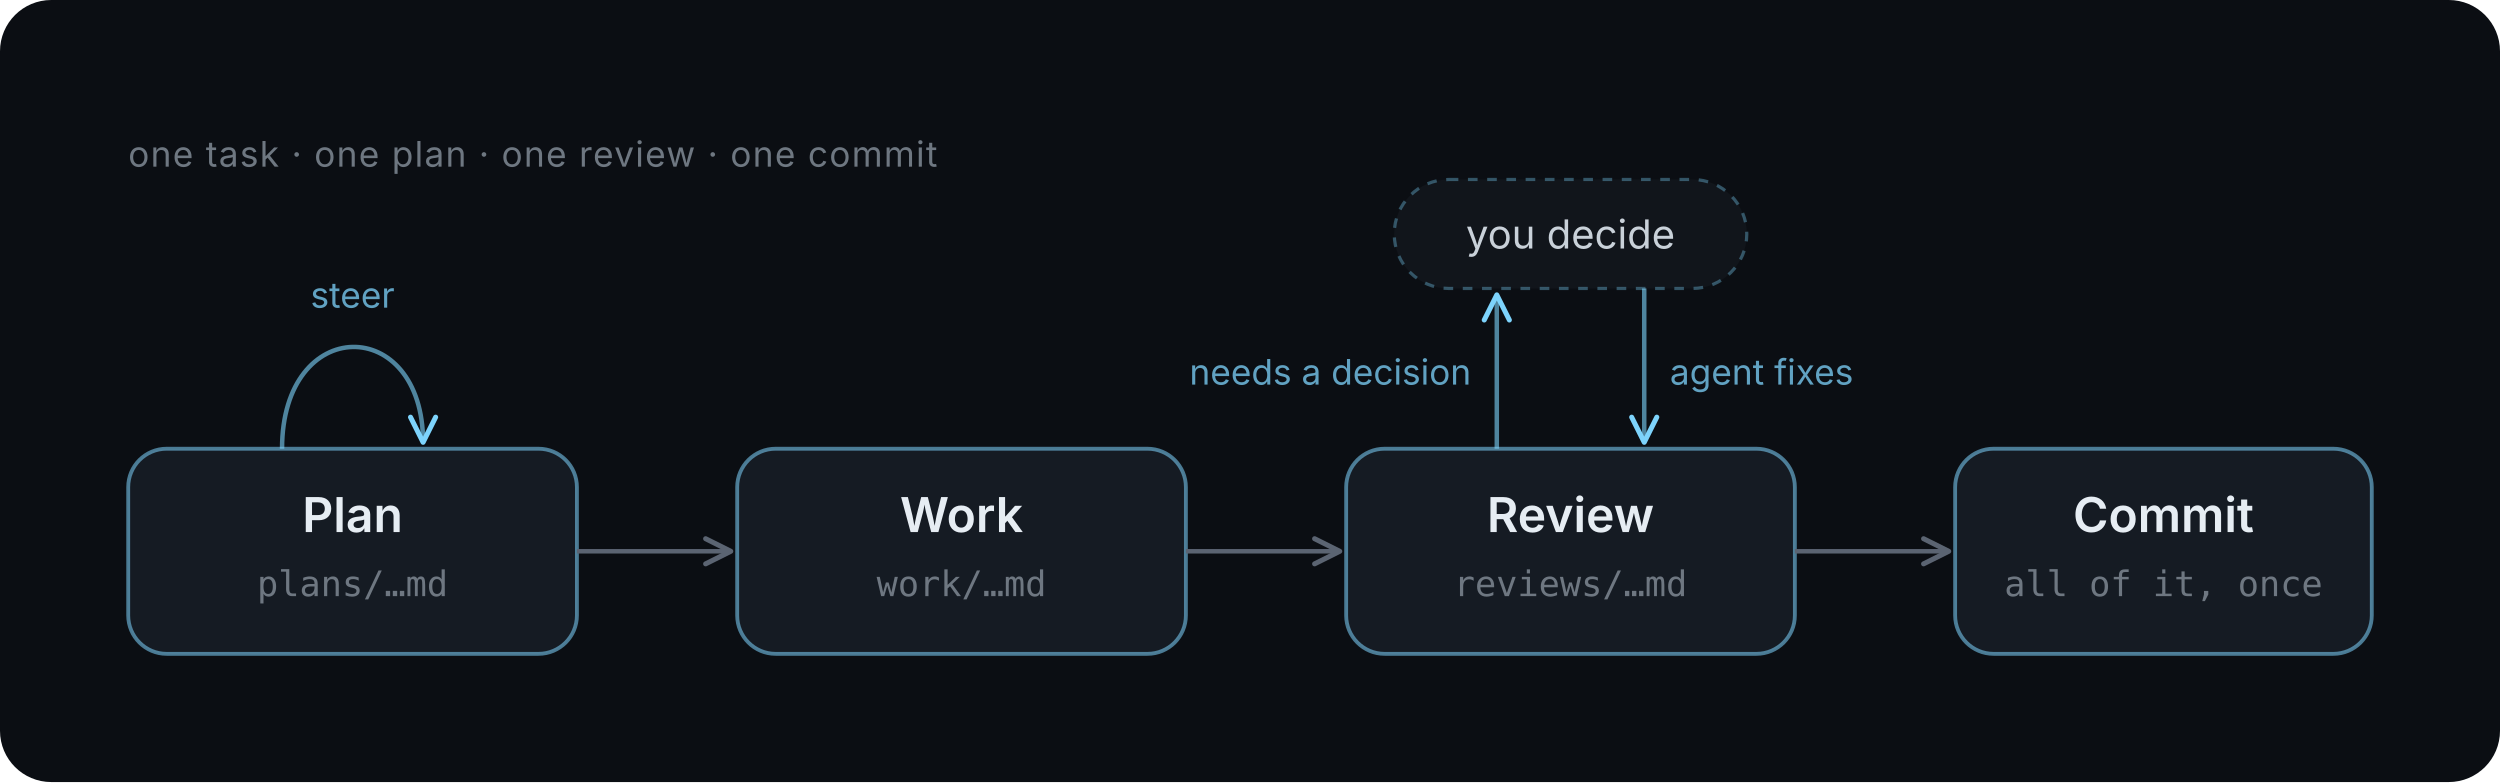
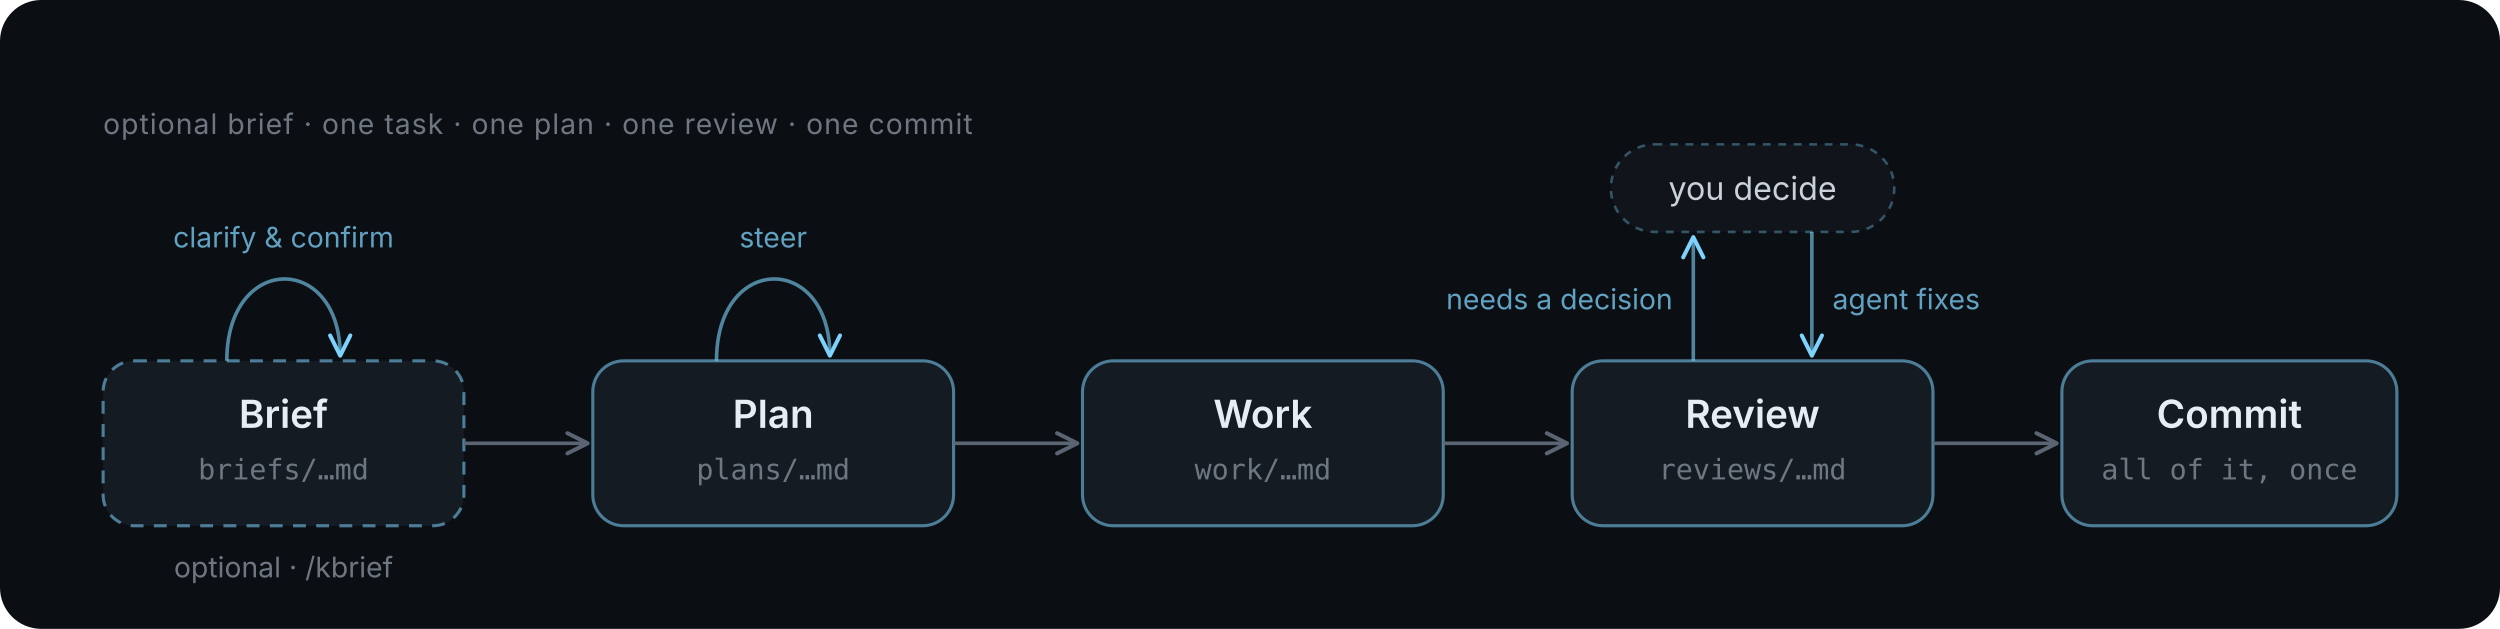
- <svg xmlns="http://www.w3.org/2000/svg" viewBox="0 0 780 244" width="780" height="244" role="img" aria-label="Workflow: a task goes to Plan, then Work, then Review, then Commit. Plan loops on steering. Review sends decisions to you, then the agent fixes.">
+ <svg xmlns="http://www.w3.org/2000/svg" viewBox="0 0 970 244" width="970" height="244" role="img" aria-label="Workflow: an ambiguous or large task starts with /kbrief to clarify intent and confirm a brief. Small, clear requests skip Brief. Then Plan, Work, Review, and Commit. Plan loops on steering. Review sends decisions to you, then the agent fixes.">
  <defs>
    <marker id="gray" viewBox="0 0 10 10" refX="9" refY="5" markerWidth="7" markerHeight="7" orient="auto-start-reverse">
      <path d="M1 1 L9 5 L1 9" fill="none" stroke="#5b6472" stroke-width="1.6" stroke-linecap="round" stroke-linejoin="round" />
    </marker>
    <marker id="accent" viewBox="0 0 10 10" refX="9" refY="5" markerWidth="7" markerHeight="7" orient="auto-start-reverse">
      <path d="M1 1 L9 5 L1 9" fill="none" stroke="#7dd3fc" stroke-width="1.6" stroke-linecap="round" stroke-linejoin="round" />
    </marker>
    <style>
      .sans { font-family: ui-sans-serif, -apple-system, BlinkMacSystemFont, "Inter", "Segoe UI", Helvetica, Arial, sans-serif; }
      .mono { font-family: ui-monospace, "SF Mono", SFMono-Regular, Menlo, Consolas, monospace; }
      .skill { fill: #151b23; stroke: #7dd3fc; stroke-opacity: 0.55; stroke-width: 1.2; }
+       .optional { stroke-dasharray: 5 4; }
      .human { fill: #11151b; stroke: #7dd3fc; stroke-opacity: 0.35; stroke-width: 1; stroke-dasharray: 3 3; }
      .title { fill: #e6edf3; font-size: 15px; font-weight: 600; }
      .sub { fill: #6e7781; font-size: 11px; }
      .label { fill: #6e7781; font-size: 11px; }
      .accent-label { fill: #7dd3fc; fill-opacity: 0.75; font-size: 11px; }
      .edge { fill: none; stroke: #5b6472; stroke-width: 1.4; }
      .loop { fill: none; stroke: #7dd3fc; stroke-opacity: 0.6; stroke-width: 1.4; }
    </style>
  </defs>
-   <rect width="780" height="244" rx="16" fill="#0b0e13" />
-   <text x="40" y="52" class="sans label" letter-spacing="0.4">one task · one plan · one review · one commit</text>
-   <rect x="40" y="140" width="140" height="64" rx="12" class="skill" />
-   <text x="110" y="166" class="sans title" text-anchor="middle">Plan</text>
-   <text x="110" y="186" class="mono sub" text-anchor="middle">plans/…md</text>
+   <rect width="970" height="244" rx="16" fill="#0b0e13" />
+   <text x="40" y="52" class="sans label" letter-spacing="0.4">optional brief · one task · one plan · one review · one commit</text>
+   <rect x="40" y="140" width="140" height="64" rx="12" class="skill optional" />
+   <text x="110" y="166" class="sans title" text-anchor="middle">Brief</text>
+   <text x="110" y="186" class="mono sub" text-anchor="middle">briefs/…md</text>
+   <text x="110" y="224" class="sans label" text-anchor="middle">optional · /kbrief</text>
  <rect x="230" y="140" width="140" height="64" rx="12" class="skill" />
-   <text x="300" y="166" class="sans title" text-anchor="middle">Work</text>
-   <text x="300" y="186" class="mono sub" text-anchor="middle">work/…md</text>
+   <text x="300" y="166" class="sans title" text-anchor="middle">Plan</text>
+   <text x="300" y="186" class="mono sub" text-anchor="middle">plans/…md</text>
  <rect x="420" y="140" width="140" height="64" rx="12" class="skill" />
-   <text x="490" y="166" class="sans title" text-anchor="middle">Review</text>
-   <text x="490" y="186" class="mono sub" text-anchor="middle">reviews/…md</text>
-   <rect x="610" y="140" width="130" height="64" rx="12" class="skill" />
-   <text x="675" y="166" class="sans title" text-anchor="middle">Commit</text>
-   <text x="675" y="186" class="mono sub" text-anchor="middle">all of it, once</text>
-   <rect x="435" y="56" width="110" height="34" rx="17" class="human" />
-   <text x="490" y="73" class="sans" font-size="12.5" fill="#c9d1d9" text-anchor="middle" dominant-baseline="central">you decide</text>
+   <text x="490" y="166" class="sans title" text-anchor="middle">Work</text>
+   <text x="490" y="186" class="mono sub" text-anchor="middle">work/…md</text>
+   <rect x="610" y="140" width="140" height="64" rx="12" class="skill" />
+   <text x="680" y="166" class="sans title" text-anchor="middle">Review</text>
+   <text x="680" y="186" class="mono sub" text-anchor="middle">reviews/…md</text>
+   <rect x="800" y="140" width="130" height="64" rx="12" class="skill" />
+   <text x="865" y="166" class="sans title" text-anchor="middle">Commit</text>
+   <text x="865" y="186" class="mono sub" text-anchor="middle">all of it, once</text>
+   <rect x="625" y="56" width="110" height="34" rx="17" class="human" />
+   <text x="680" y="73" class="sans" font-size="12.5" fill="#c9d1d9" text-anchor="middle" dominant-baseline="central">you decide</text>
  <path d="M180 172 H228" class="edge" marker-end="url(#gray)" />
  <path d="M370 172 H418" class="edge" marker-end="url(#gray)" />
  <path d="M560 172 H608" class="edge" marker-end="url(#gray)" />
+   <path d="M750 172 H798" class="edge" marker-end="url(#gray)" />
  <path d="M88 140 C 88 98, 132 98, 132 138" class="loop" marker-end="url(#accent)" />
-   <text x="110" y="96" class="sans accent-label" text-anchor="middle">steer</text>
-   <path d="M467 140 V92" class="loop" marker-end="url(#accent)" />
-   <path d="M513 90 V138" class="loop" marker-end="url(#accent)" />
-   <text x="459" y="120" class="sans accent-label" text-anchor="end">needs a decision</text>
-   <text x="521" y="120" class="sans accent-label">agent fixes</text>
+   <text x="110" y="96" class="sans accent-label" text-anchor="middle">clarify &amp; confirm</text>
+   <path d="M278 140 C 278 98, 322 98, 322 138" class="loop" marker-end="url(#accent)" />
+   <text x="300" y="96" class="sans accent-label" text-anchor="middle">steer</text>
+   <path d="M657 140 V92" class="loop" marker-end="url(#accent)" />
+   <path d="M703 90 V138" class="loop" marker-end="url(#accent)" />
+   <text x="649" y="120" class="sans accent-label" text-anchor="end">needs a decision</text>
+   <text x="711" y="120" class="sans accent-label">agent fixes</text>
</svg>
